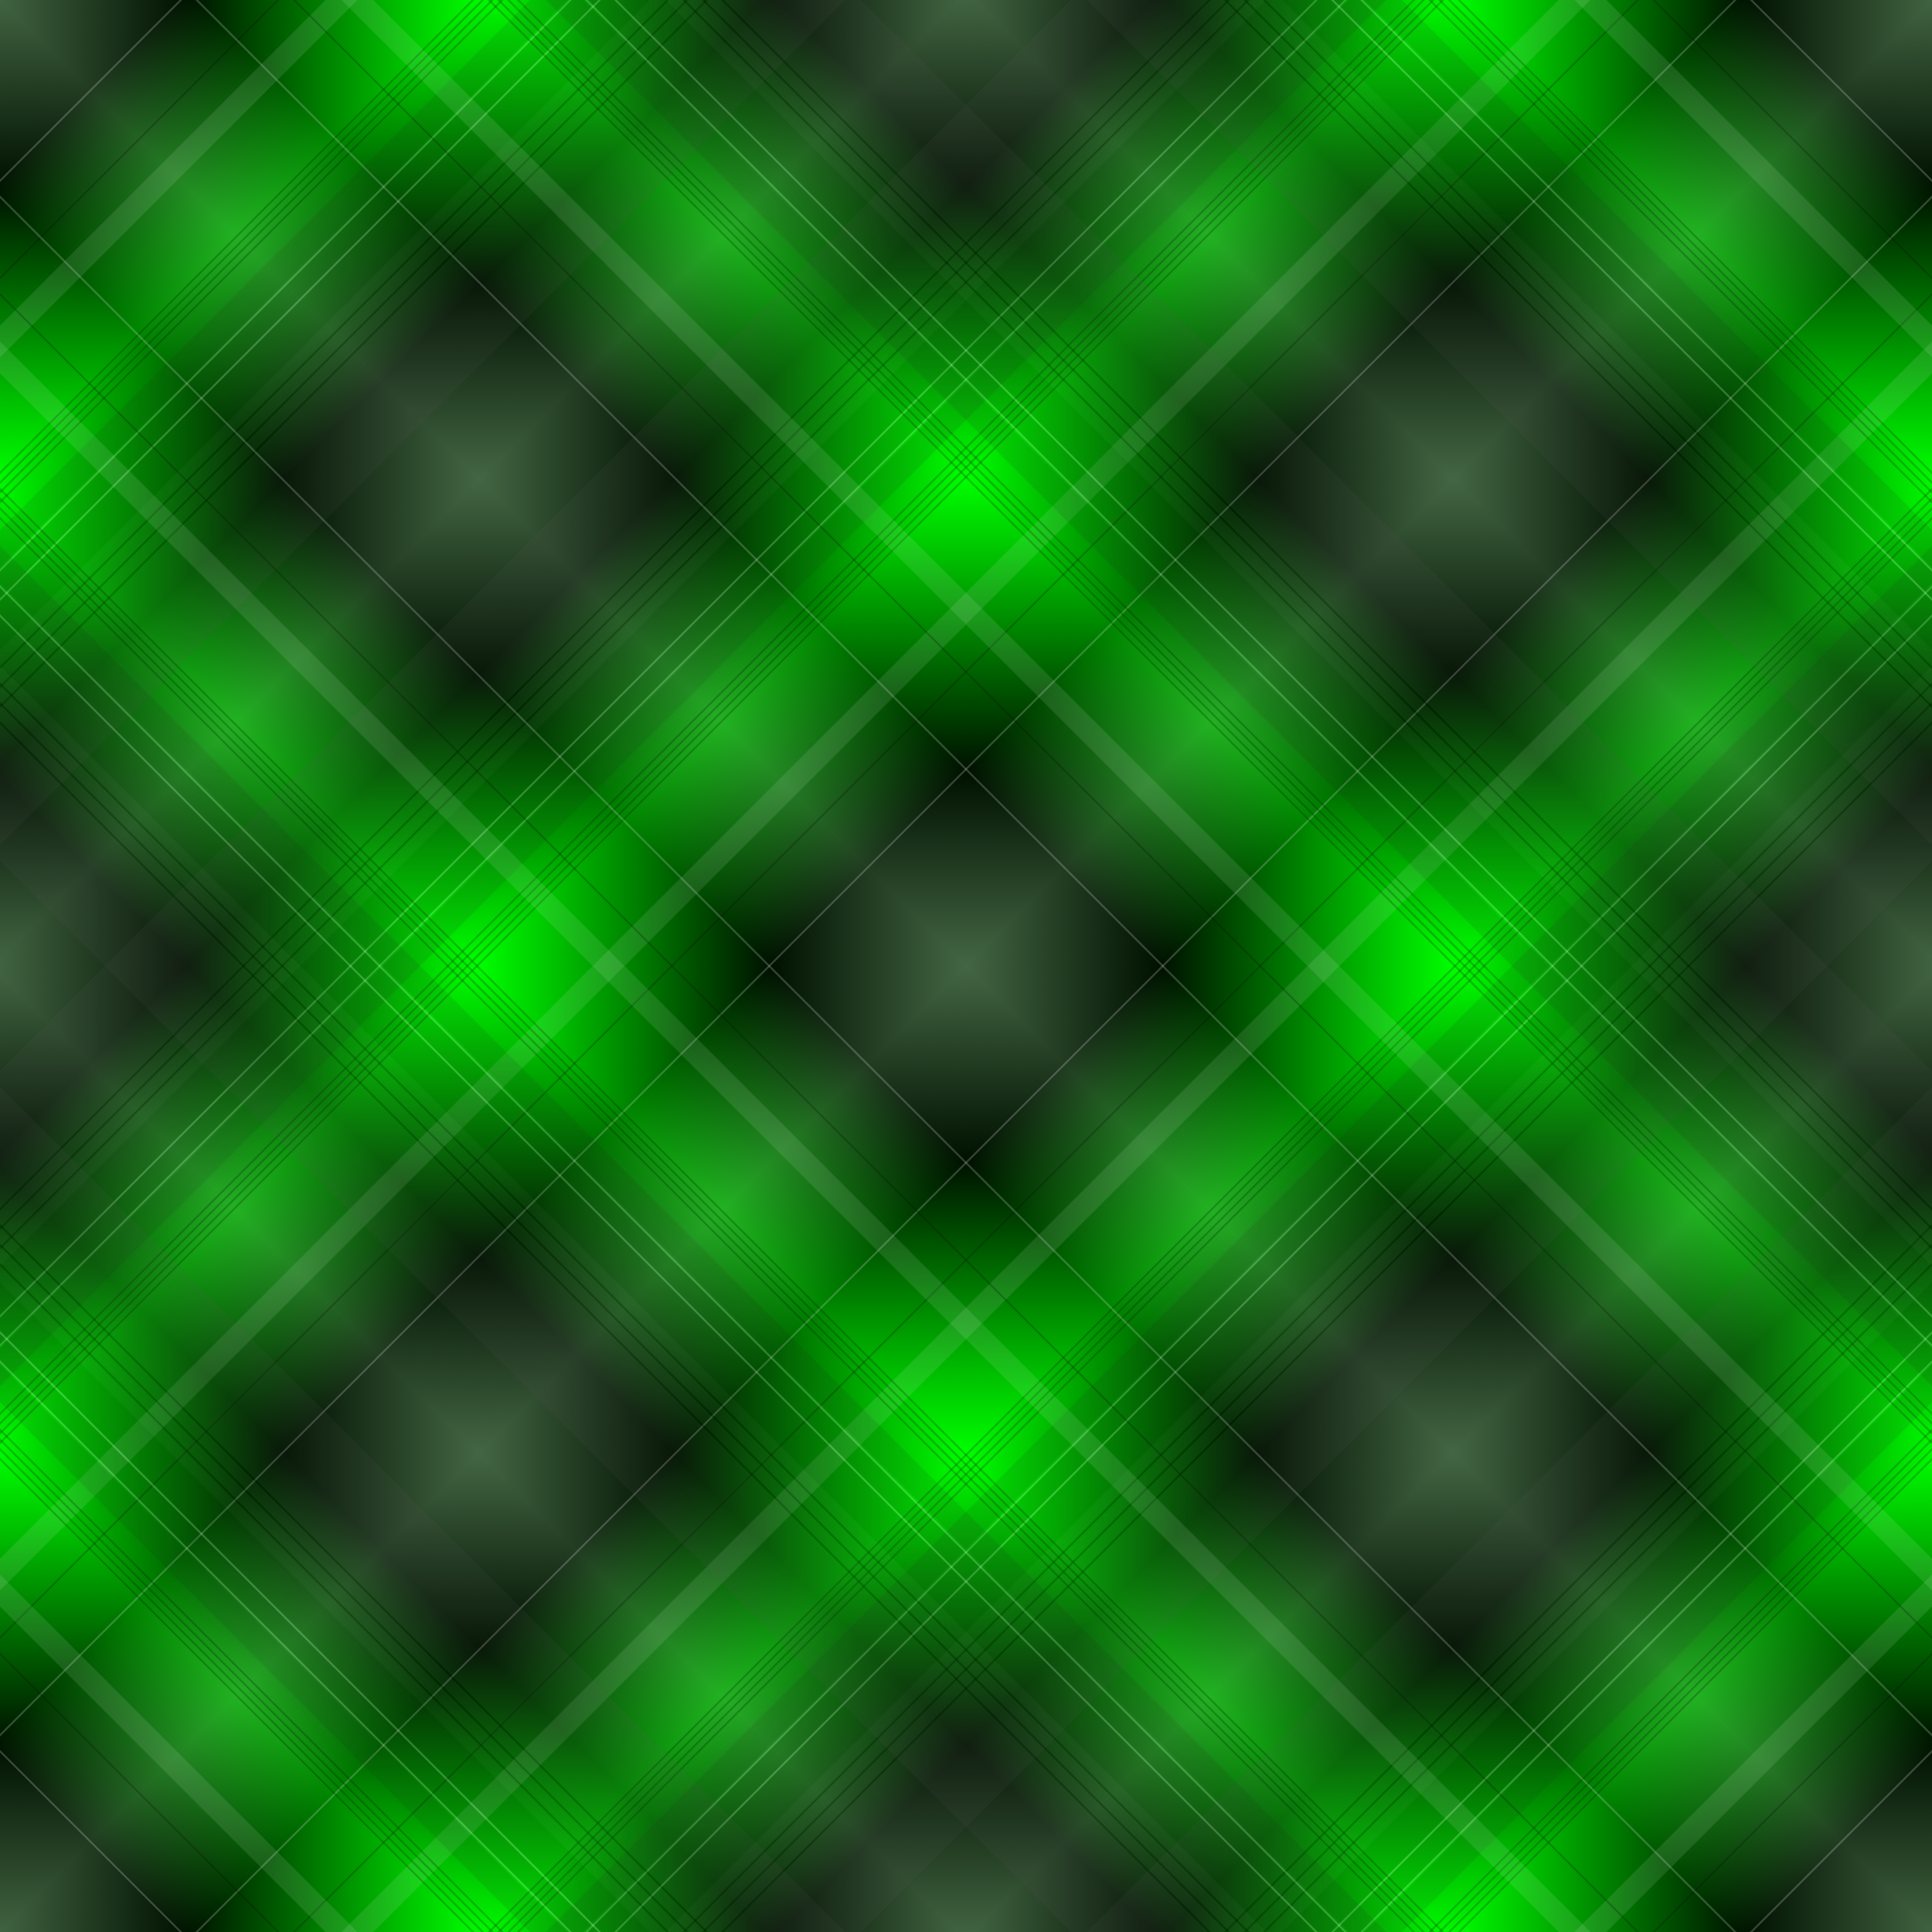
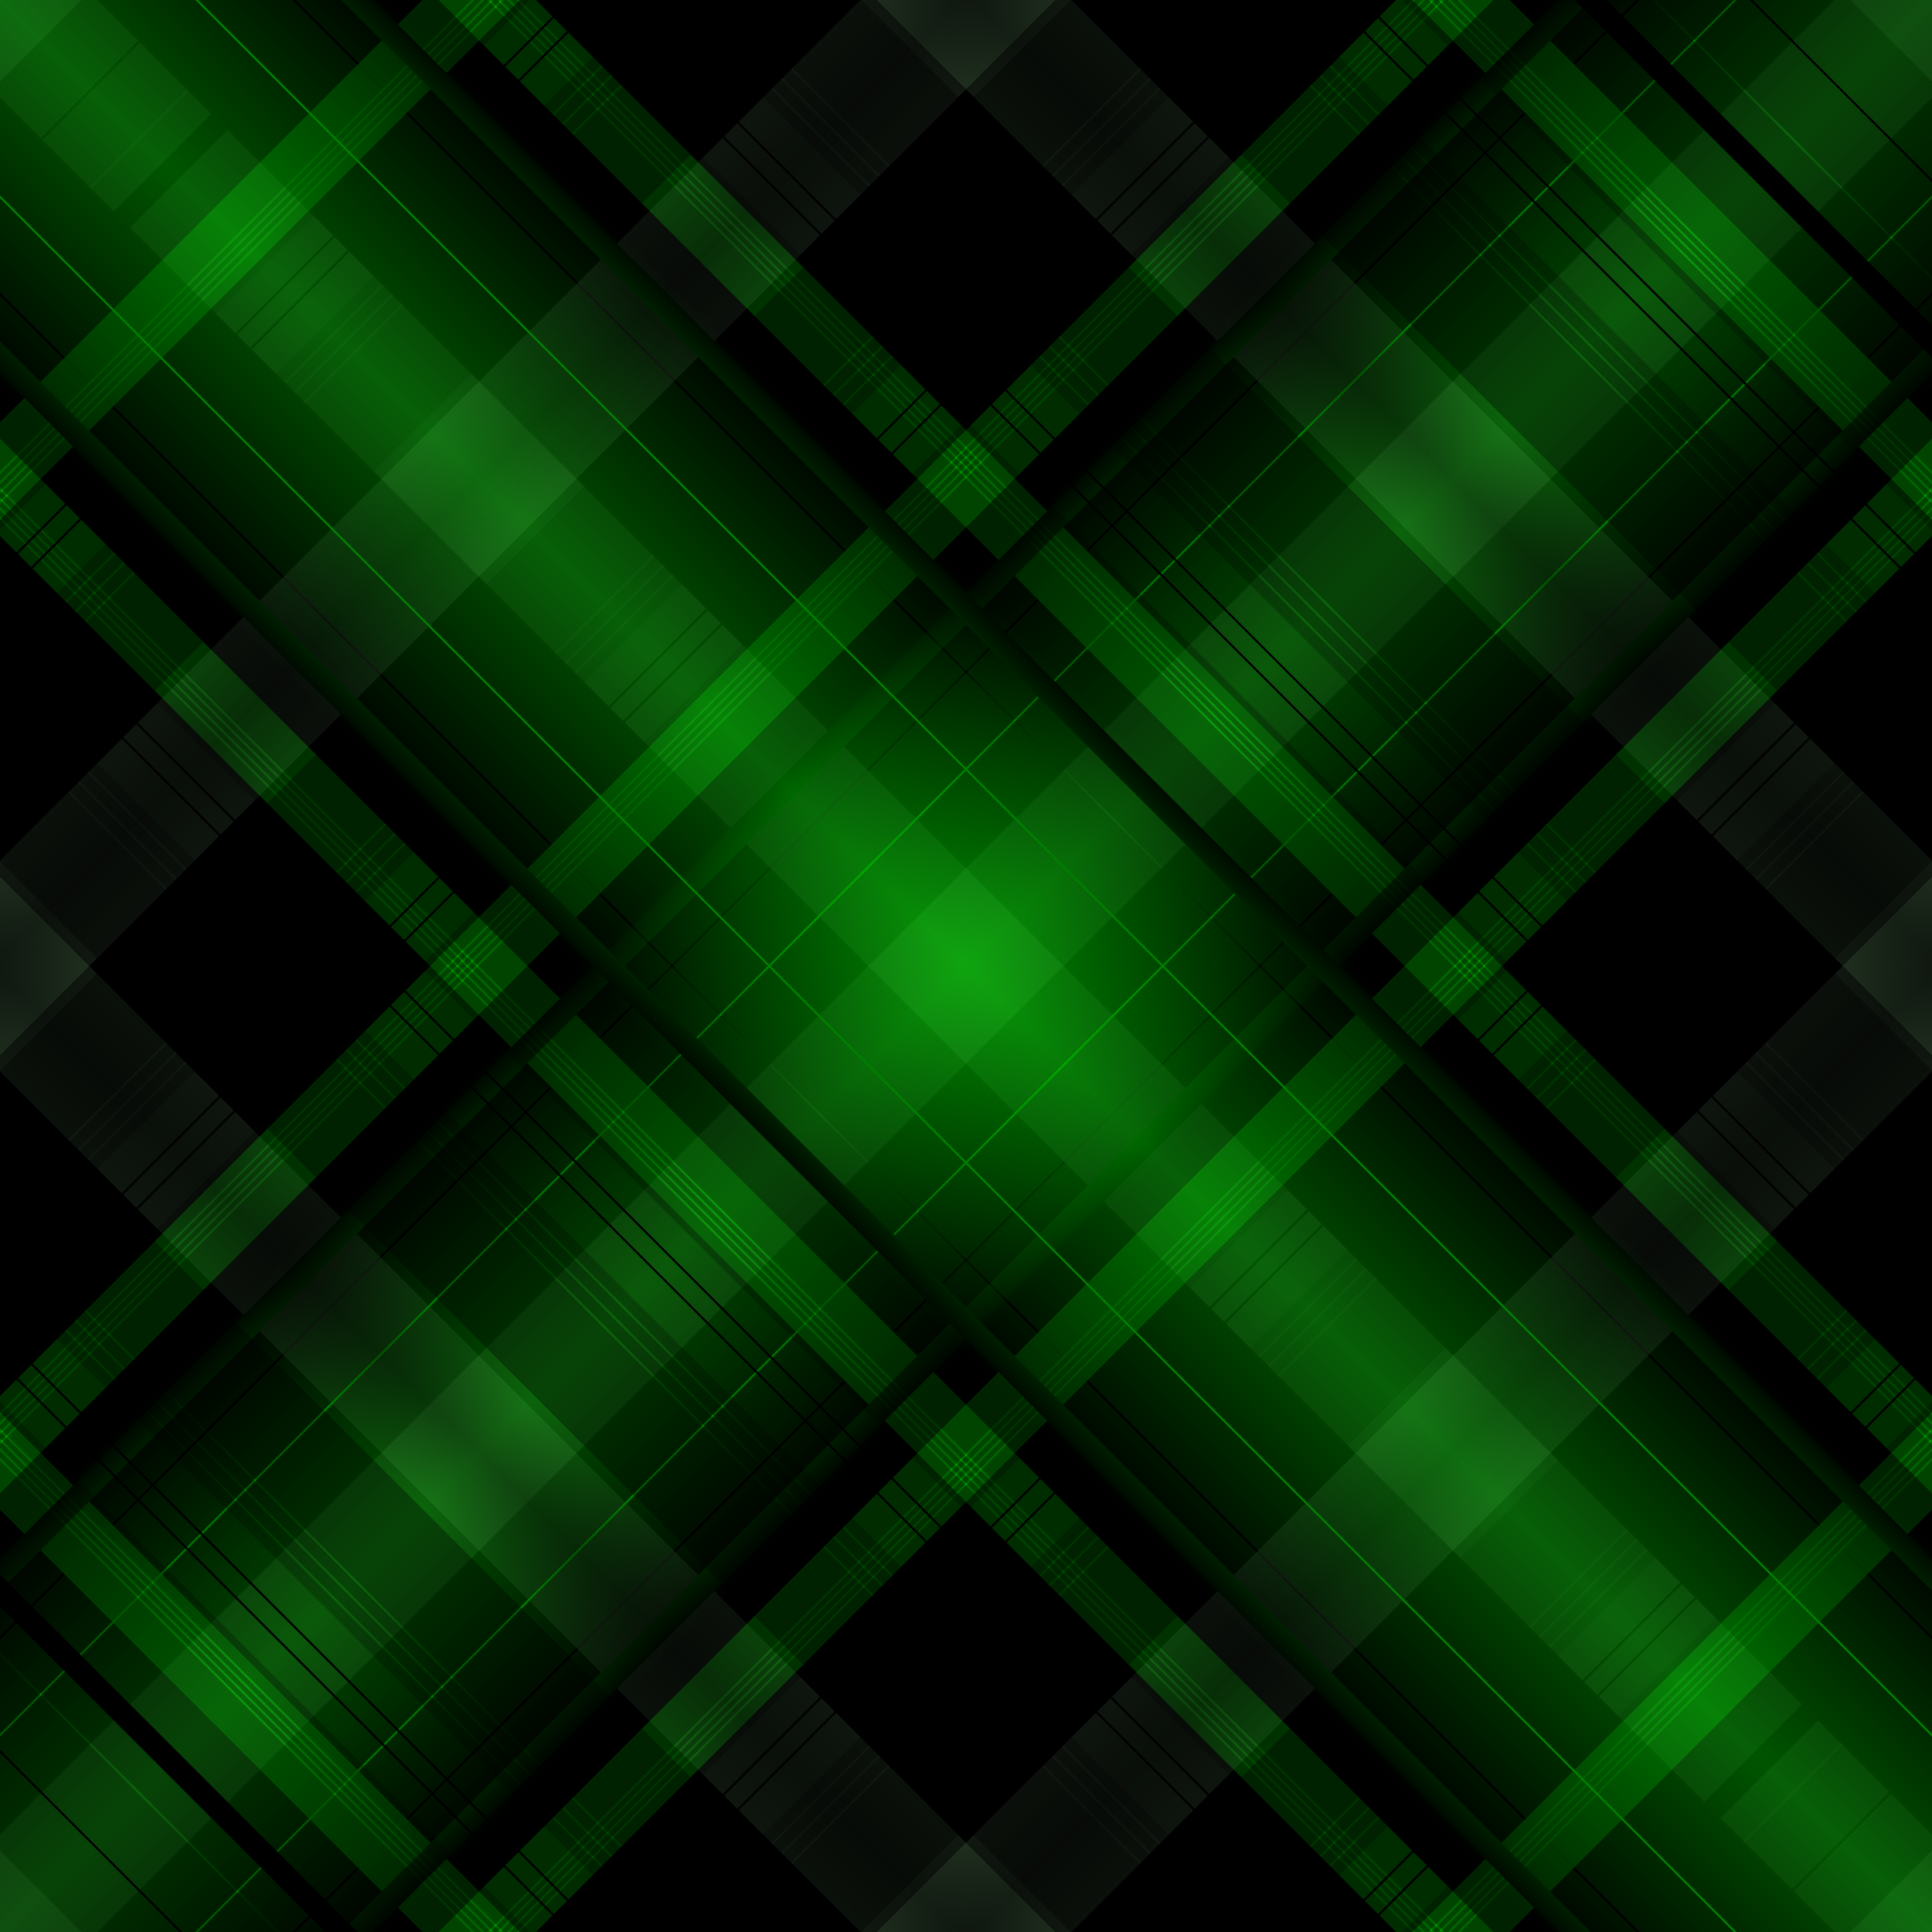
<svg xmlns="http://www.w3.org/2000/svg" width="100%" height="100%" viewBox="0 0 1000 1000" preserveAspectRatio="xMidYMid meet">
  <defs>
-     <linearGradient x1="0" y1="0" x2="0.25" y2="0.25" spreadMethod="reflect" id="linearGradient1382">
-       <stop style="stop-color:#555555;stop-opacity:0" offset="0.000" />
-       <stop style="stop-color:#555556;stop-opacity:0" offset="0.200" />
+     <linearGradient x1="0" y1="0" x2="0.25" y2="0.25" spreadMethod="reflect" id="lgmask">
+       <stop style="stop-color:#555555;stop-opacity:1" offset="0.000" />
+       <stop style="stop-color:#555556;stop-opacity:1" offset="0.200" />
      <stop style="stop-color:#ffffff;stop-opacity:1" offset="0.201" />
      <stop style="stop-color:#ffffff;stop-opacity:1" offset="0.203" />
-       <stop style="stop-color:#555556;stop-opacity:0" offset="0.204" />
-       <stop style="stop-color:#555556;stop-opacity:0" offset="0.300" />
+       <stop style="stop-color:#555556;stop-opacity:1" offset="0.204" />
+       <stop style="stop-color:#555556;stop-opacity:1" offset="0.300" />
      <stop style="stop-color:#000000;stop-opacity:1" offset="0.301" />
      <stop style="stop-color:#000000;stop-opacity:1" offset="0.303" />
-       <stop style="stop-color:#555556;stop-opacity:0" offset="0.304" />
-       <stop style="stop-color:#555556;stop-opacity:0" offset="0.350" />
-       <stop style="stop-color:#ffffff;stop-opacity:0.5" offset="0.351" />
-       <stop style="stop-color:#ffffff;stop-opacity:0.5" offset="0.383" />
-       <stop style="stop-color:#555556;stop-opacity:0" offset="0.384" />
-       <stop style="stop-color:#555556;stop-opacity:0" offset="0.500" />
+       <stop style="stop-color:#555556;stop-opacity:1" offset="0.304" />
+       <stop style="stop-color:#555556;stop-opacity:1" offset="0.350" />
+       <stop style="stop-color:#ffffff;stop-opacity:1" offset="0.351" />
+       <stop style="stop-color:#ffffff;stop-opacity:1" offset="0.383" />
+       <stop style="stop-color:#555556;stop-opacity:1" offset="0.384" />
+       <stop style="stop-color:#555556;stop-opacity:1" offset="0.500" />
      <stop style="stop-color:#000000;stop-opacity:1" offset="0.501" />
      <stop style="stop-color:#000000;stop-opacity:1" offset="0.503" />
-       <stop style="stop-color:#555556;stop-opacity:0" offset="0.504" />
-       <stop style="stop-color:#555555;stop-opacity:0" offset="0.510" />
+       <stop style="stop-color:#555556;stop-opacity:1" offset="0.504" />
+       <stop style="stop-color:#555555;stop-opacity:1" offset="0.510" />
      <stop style="stop-color:#000000;stop-opacity:1" offset="0.511" />
      <stop style="stop-color:#000000;stop-opacity:1" offset="0.513" />
-       <stop style="stop-color:#555556;stop-opacity:0" offset="0.514" />
-       <stop style="stop-color:#555555;stop-opacity:0" offset="0.520" />
+       <stop style="stop-color:#555556;stop-opacity:1" offset="0.514" />
+       <stop style="stop-color:#555555;stop-opacity:1" offset="0.520" />
      <stop style="stop-color:#000000;stop-opacity:1" offset="0.521" />
      <stop style="stop-color:#000000;stop-opacity:1" offset="0.523" />
-       <stop style="stop-color:#555556;stop-opacity:0" offset="0.524" />
-       <stop style="stop-color:#555555;stop-opacity:0" offset="0.530" />
+       <stop style="stop-color:#555556;stop-opacity:1" offset="0.524" />
+       <stop style="stop-color:#555555;stop-opacity:1" offset="0.530" />
      <stop style="stop-color:#000000;stop-opacity:1" offset="0.531" />
      <stop style="stop-color:#000000;stop-opacity:1" offset="0.533" />
-       <stop style="stop-color:#555556;stop-opacity:0" offset="0.534" />
-       <stop style="stop-color:#555555;stop-opacity:0" offset="0.560" />
-       <stop style="stop-color:#222222;stop-opacity:0.5" offset="0.561" />
-       <stop style="stop-color:#222222;stop-opacity:0.5" offset="0.598" />
-       <stop style="stop-color:#222222;stop-opacity:0" offset="0.599" />
-       <stop style="stop-color:#222223;stop-opacity:0" offset="0.600" />
+       <stop style="stop-color:#555556;stop-opacity:1" offset="0.534" />
+       <stop style="stop-color:#555555;stop-opacity:1" offset="0.560" />
+       <stop style="stop-color:#222222;stop-opacity:1" offset="0.561" />
+       <stop style="stop-color:#222222;stop-opacity:1" offset="0.598" />
+       <stop style="stop-color:#222222;stop-opacity:1" offset="0.599" />
+       <stop style="stop-color:#222223;stop-opacity:1" offset="0.600" />
      <stop style="stop-color:#ffffff;stop-opacity:1" offset="0.601" />
      <stop style="stop-color:#ffffff;stop-opacity:1" offset="0.603" />
-       <stop style="stop-color:#222222;stop-opacity:0.5" offset="0.604" />
-       <stop style="stop-color:#222223;stop-opacity:0.5" offset="0.630" />
+       <stop style="stop-color:#222222;stop-opacity:1" offset="0.604" />
+       <stop style="stop-color:#222223;stop-opacity:1" offset="0.630" />
      <stop style="stop-color:#ffffff;stop-opacity:1" offset="0.631" />
      <stop style="stop-color:#ffffff;stop-opacity:1" offset="0.633" />
-       <stop style="stop-color:#222223;stop-opacity:0.5" offset="0.634" />
-       <stop style="stop-color:#222222;stop-opacity:0.5" offset="0.683" />
-       <stop style="stop-color:#555556;stop-opacity:0.5" offset="0.684" />
-       <stop style="stop-color:#555555;stop-opacity:0.5" offset="0.699" />
-       <stop style="stop-color:#555556;stop-opacity:0.5" offset="0.700" />
+       <stop style="stop-color:#222223;stop-opacity:1" offset="0.634" />
+       <stop style="stop-color:#222222;stop-opacity:1" offset="0.683" />
+       <stop style="stop-color:#555556;stop-opacity:1" offset="0.684" />
+       <stop style="stop-color:#555555;stop-opacity:1" offset="0.699" />
+       <stop style="stop-color:#555556;stop-opacity:1" offset="0.700" />
      <stop style="stop-color:#000000;stop-opacity:1" offset="0.701" />
      <stop style="stop-color:#000000;stop-opacity:1" offset="0.703" />
-       <stop style="stop-color:#555556;stop-opacity:0.5" offset="0.704" />
-       <stop style="stop-color:#555555;stop-opacity:0.5" offset="0.720" />
+       <stop style="stop-color:#555556;stop-opacity:1" offset="0.704" />
+       <stop style="stop-color:#555555;stop-opacity:1" offset="0.720" />
      <stop style="stop-color:#000000;stop-opacity:1" offset="0.721" />
      <stop style="stop-color:#000000;stop-opacity:1" offset="0.723" />
-       <stop style="stop-color:#555556;stop-opacity:0.5" offset="0.724" />
-       <stop style="stop-color:#555555;stop-opacity:0.5" offset="0.740" />
+       <stop style="stop-color:#555556;stop-opacity:1" offset="0.724" />
+       <stop style="stop-color:#555555;stop-opacity:1" offset="0.740" />
      <stop style="stop-color:#000000;stop-opacity:1" offset="0.741" />
      <stop style="stop-color:#000000;stop-opacity:1" offset="0.743" />
-       <stop style="stop-color:#555556;stop-opacity:0.5" offset="0.744" />
-       <stop style="stop-color:#555555;stop-opacity:0.5" offset="0.884" />
-       <stop style="stop-color:#000000;stop-opacity:0" offset="0.885" />
-       <stop style="stop-color:#555555;stop-opacity:0" offset="1.000" />
+       <stop style="stop-color:#555556;stop-opacity:1" offset="0.744" />
+       <stop style="stop-color:#555555;stop-opacity:1" offset="0.884" />
+       <stop style="stop-color:#000000;stop-opacity:1" offset="0.885" />
+       <stop style="stop-color:#555555;stop-opacity:1" offset="1.000" />
+     </linearGradient>
+     <linearGradient x1="0" y1="0" x2="0.5" y2="0.5" spreadMethod="reflect" id="lg1">
+       <stop style="stop-color:#000000;stop-opacity:1" offset="0.00" />
+       <stop style="stop-color:#000000;stop-opacity:1" offset="0.80" />
+       <stop style="stop-color:#00ff00;stop-opacity:1" offset="1.00" />
    </linearGradient>
    <linearGradient x1="0" y1="0" x2="0.125" y2="0.125" spreadMethod="reflect" id="linearGradient1381">
-       <stop style="stop-color:#446644;stop-opacity:1" offset="0.000" />
-       <stop style="stop-color:#001100;stop-opacity:1" offset="0.400" />
-       <stop style="stop-color:#00ff00;stop-opacity:1" offset="1.000" />
+       <stop style="stop-color:#223322;stop-opacity:1" offset="0.000" />
+       <stop style="stop-color:#223322;stop-opacity:1" offset="0.200" />
+       <stop style="stop-color:#000000;stop-opacity:1" offset="0.200" />
+       <stop style="stop-color:#000000;stop-opacity:1" offset="0.900" />
+       <stop style="stop-color:#009900;stop-opacity:1" offset="0.900" />
+       <stop style="stop-color:#009900;stop-opacity:1" offset="1.000" />
    </linearGradient>
+     <mask id="mrr" maskUnits="userSpaceOnUse">
+       <rect style="fill:url(#lgmask);fill-opacity:1;stroke:none" width="1000" height="1000" x="0" y="0" />
+     </mask>
  </defs>
  <rect style="fill:url(#linearGradient1381);fill-opacity:1;stroke:none" width="1000" height="1000" x="0" y="0" />
-   <rect style="fill:url(#linearGradient1381);fill-opacity:0.5;stroke:none" transform="rotate(90)" width="1000" height="1000" x="0" y="-1000" />
-   <rect style="fill:url(#linearGradient1382);fill-opacity:0.2;stroke:none" width="1000" height="1000" x="0" y="0" />
-   <rect style="fill:url(#linearGradient1382);fill-opacity:0.2;stroke:none" transform="rotate(90)" width="1000" height="1000" x="0" y="-1000" />
+   <rect style="fill:url(#linearGradient1381);fill-opacity:0.5;stroke:none" transform="rotate(90 500 500)" width="1000" height="1000" x="0" y="0" />
+   <rect style="fill:url(#lg1); fill-opacity:1; stroke:none; mask:url(#mrr);" width="1000" height="1000" x="0" y="0" />
+   <rect style="fill:url(#lg1); fill-opacity:1; stroke:none; mask:url(#mrr);" transform="rotate(90 500 500)" width="1000" height="1000" x="0" y="0" />
</svg>
